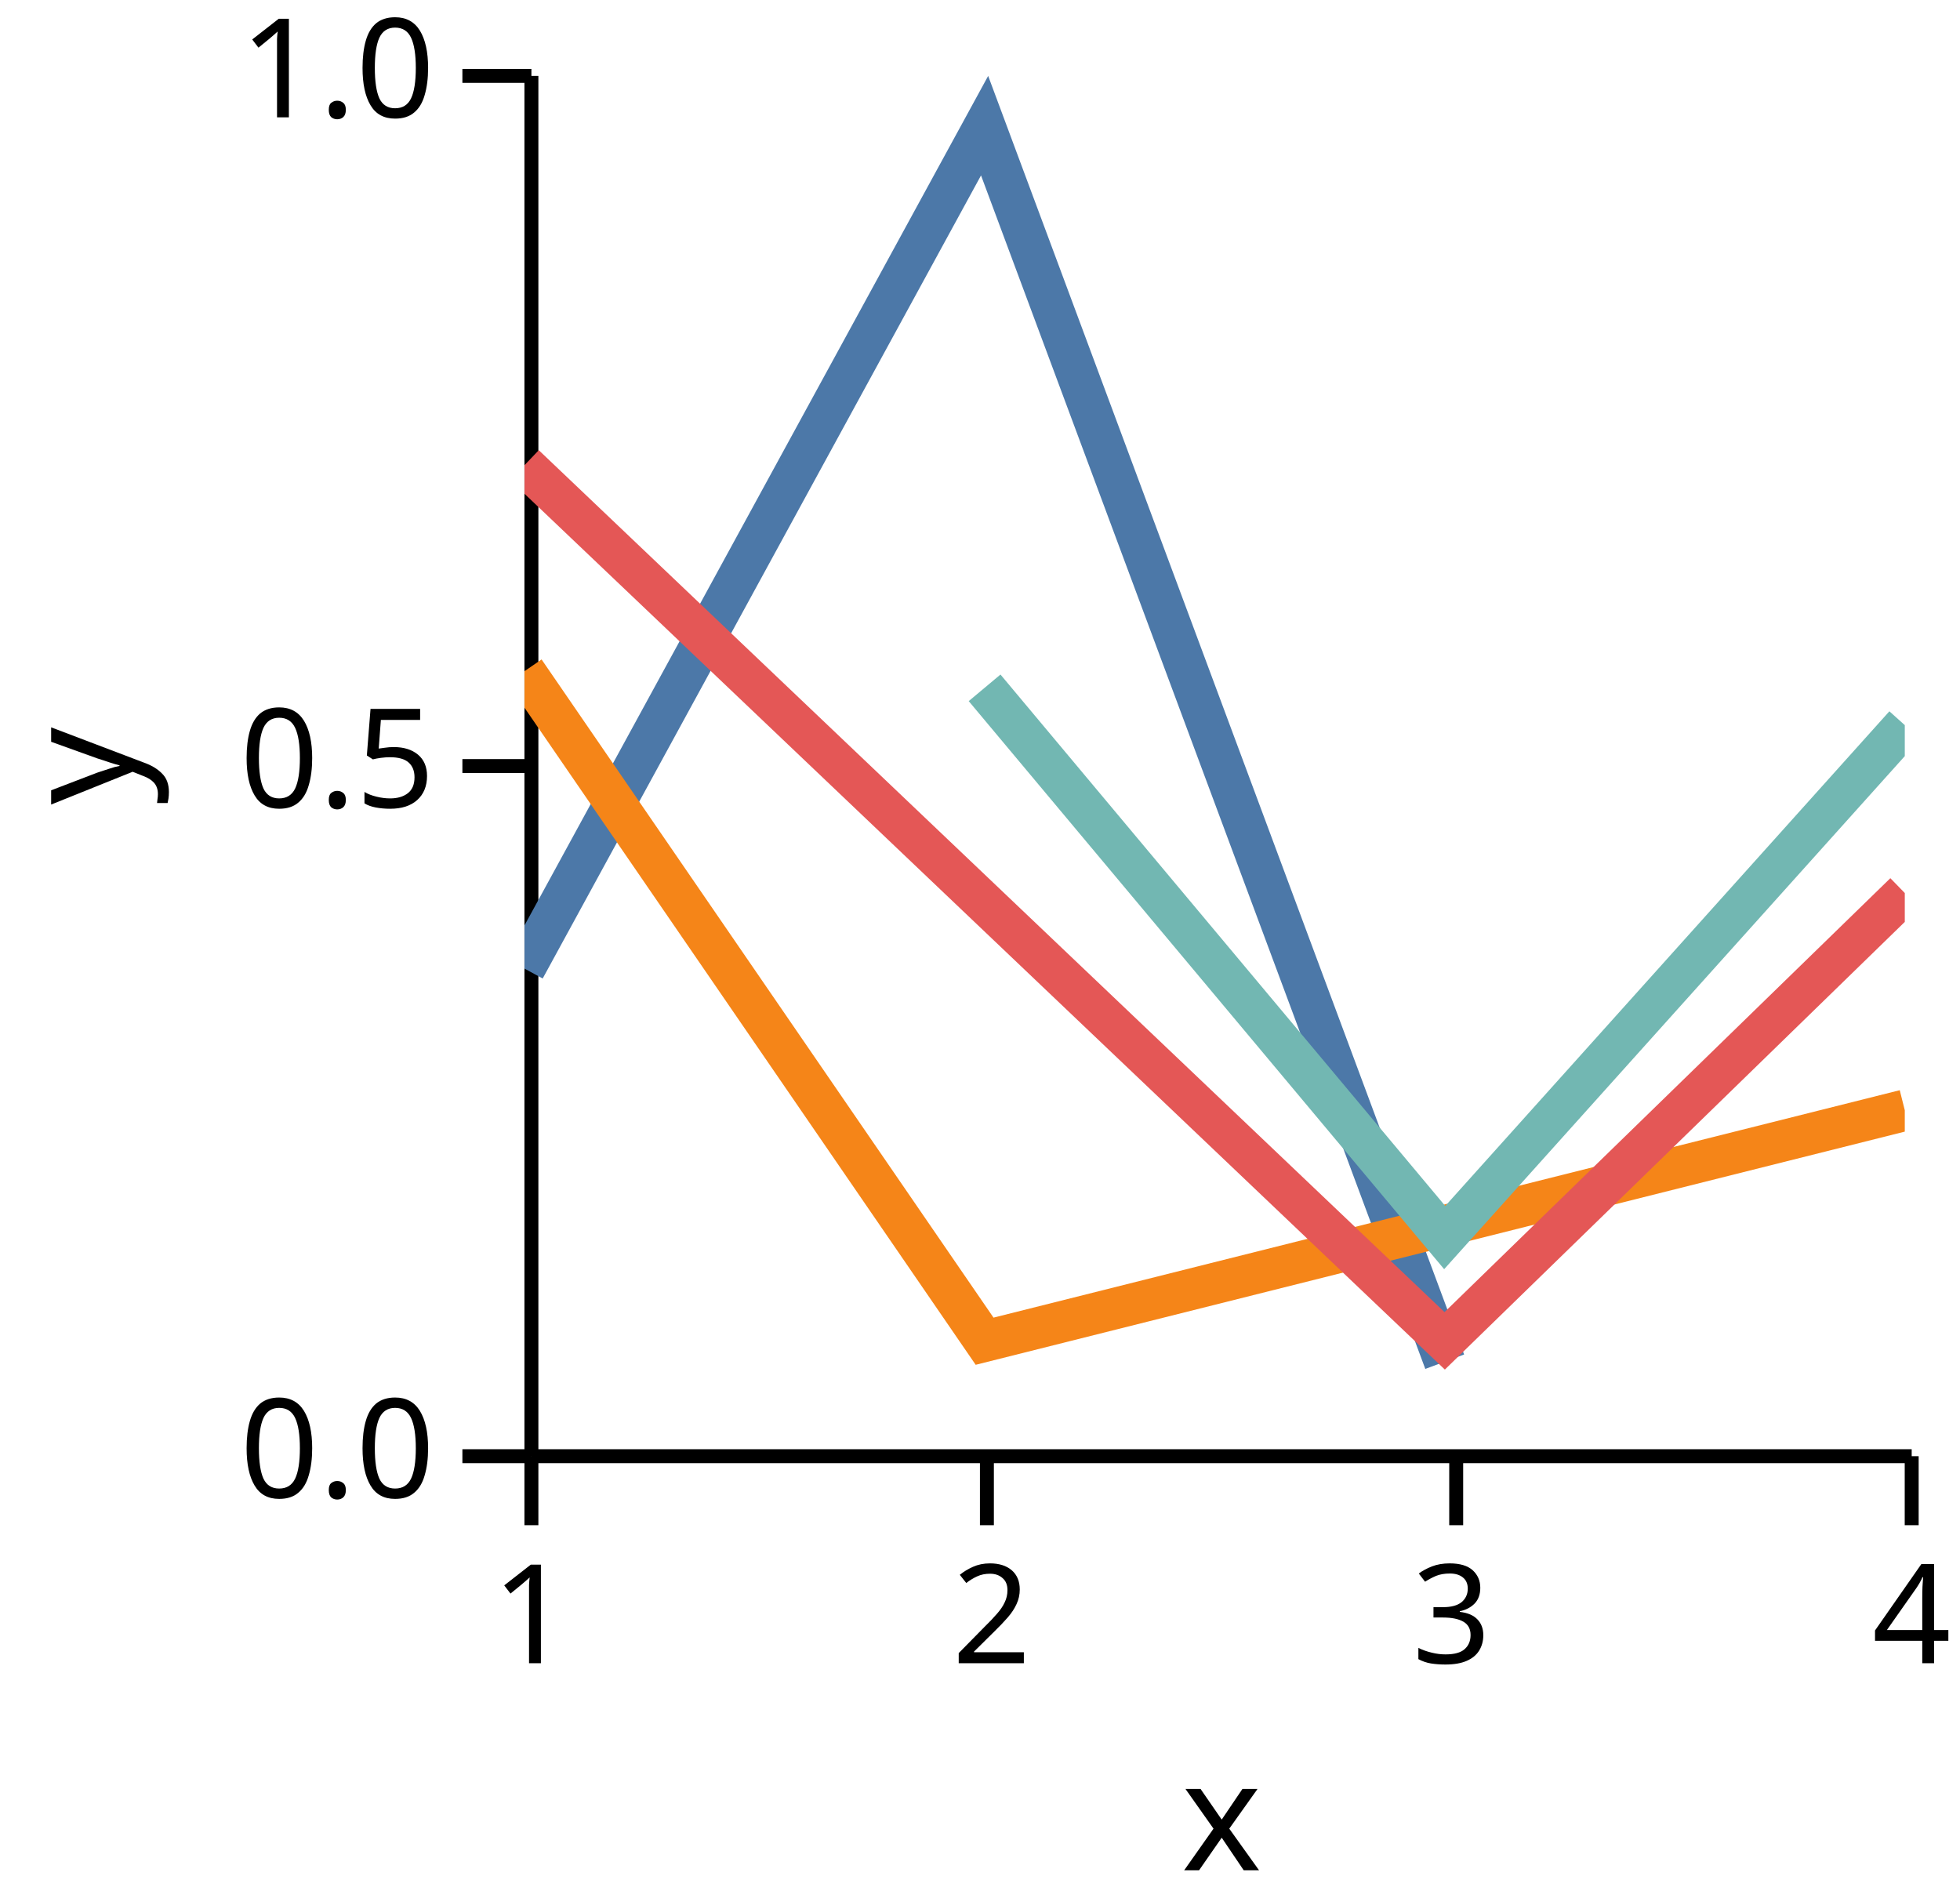
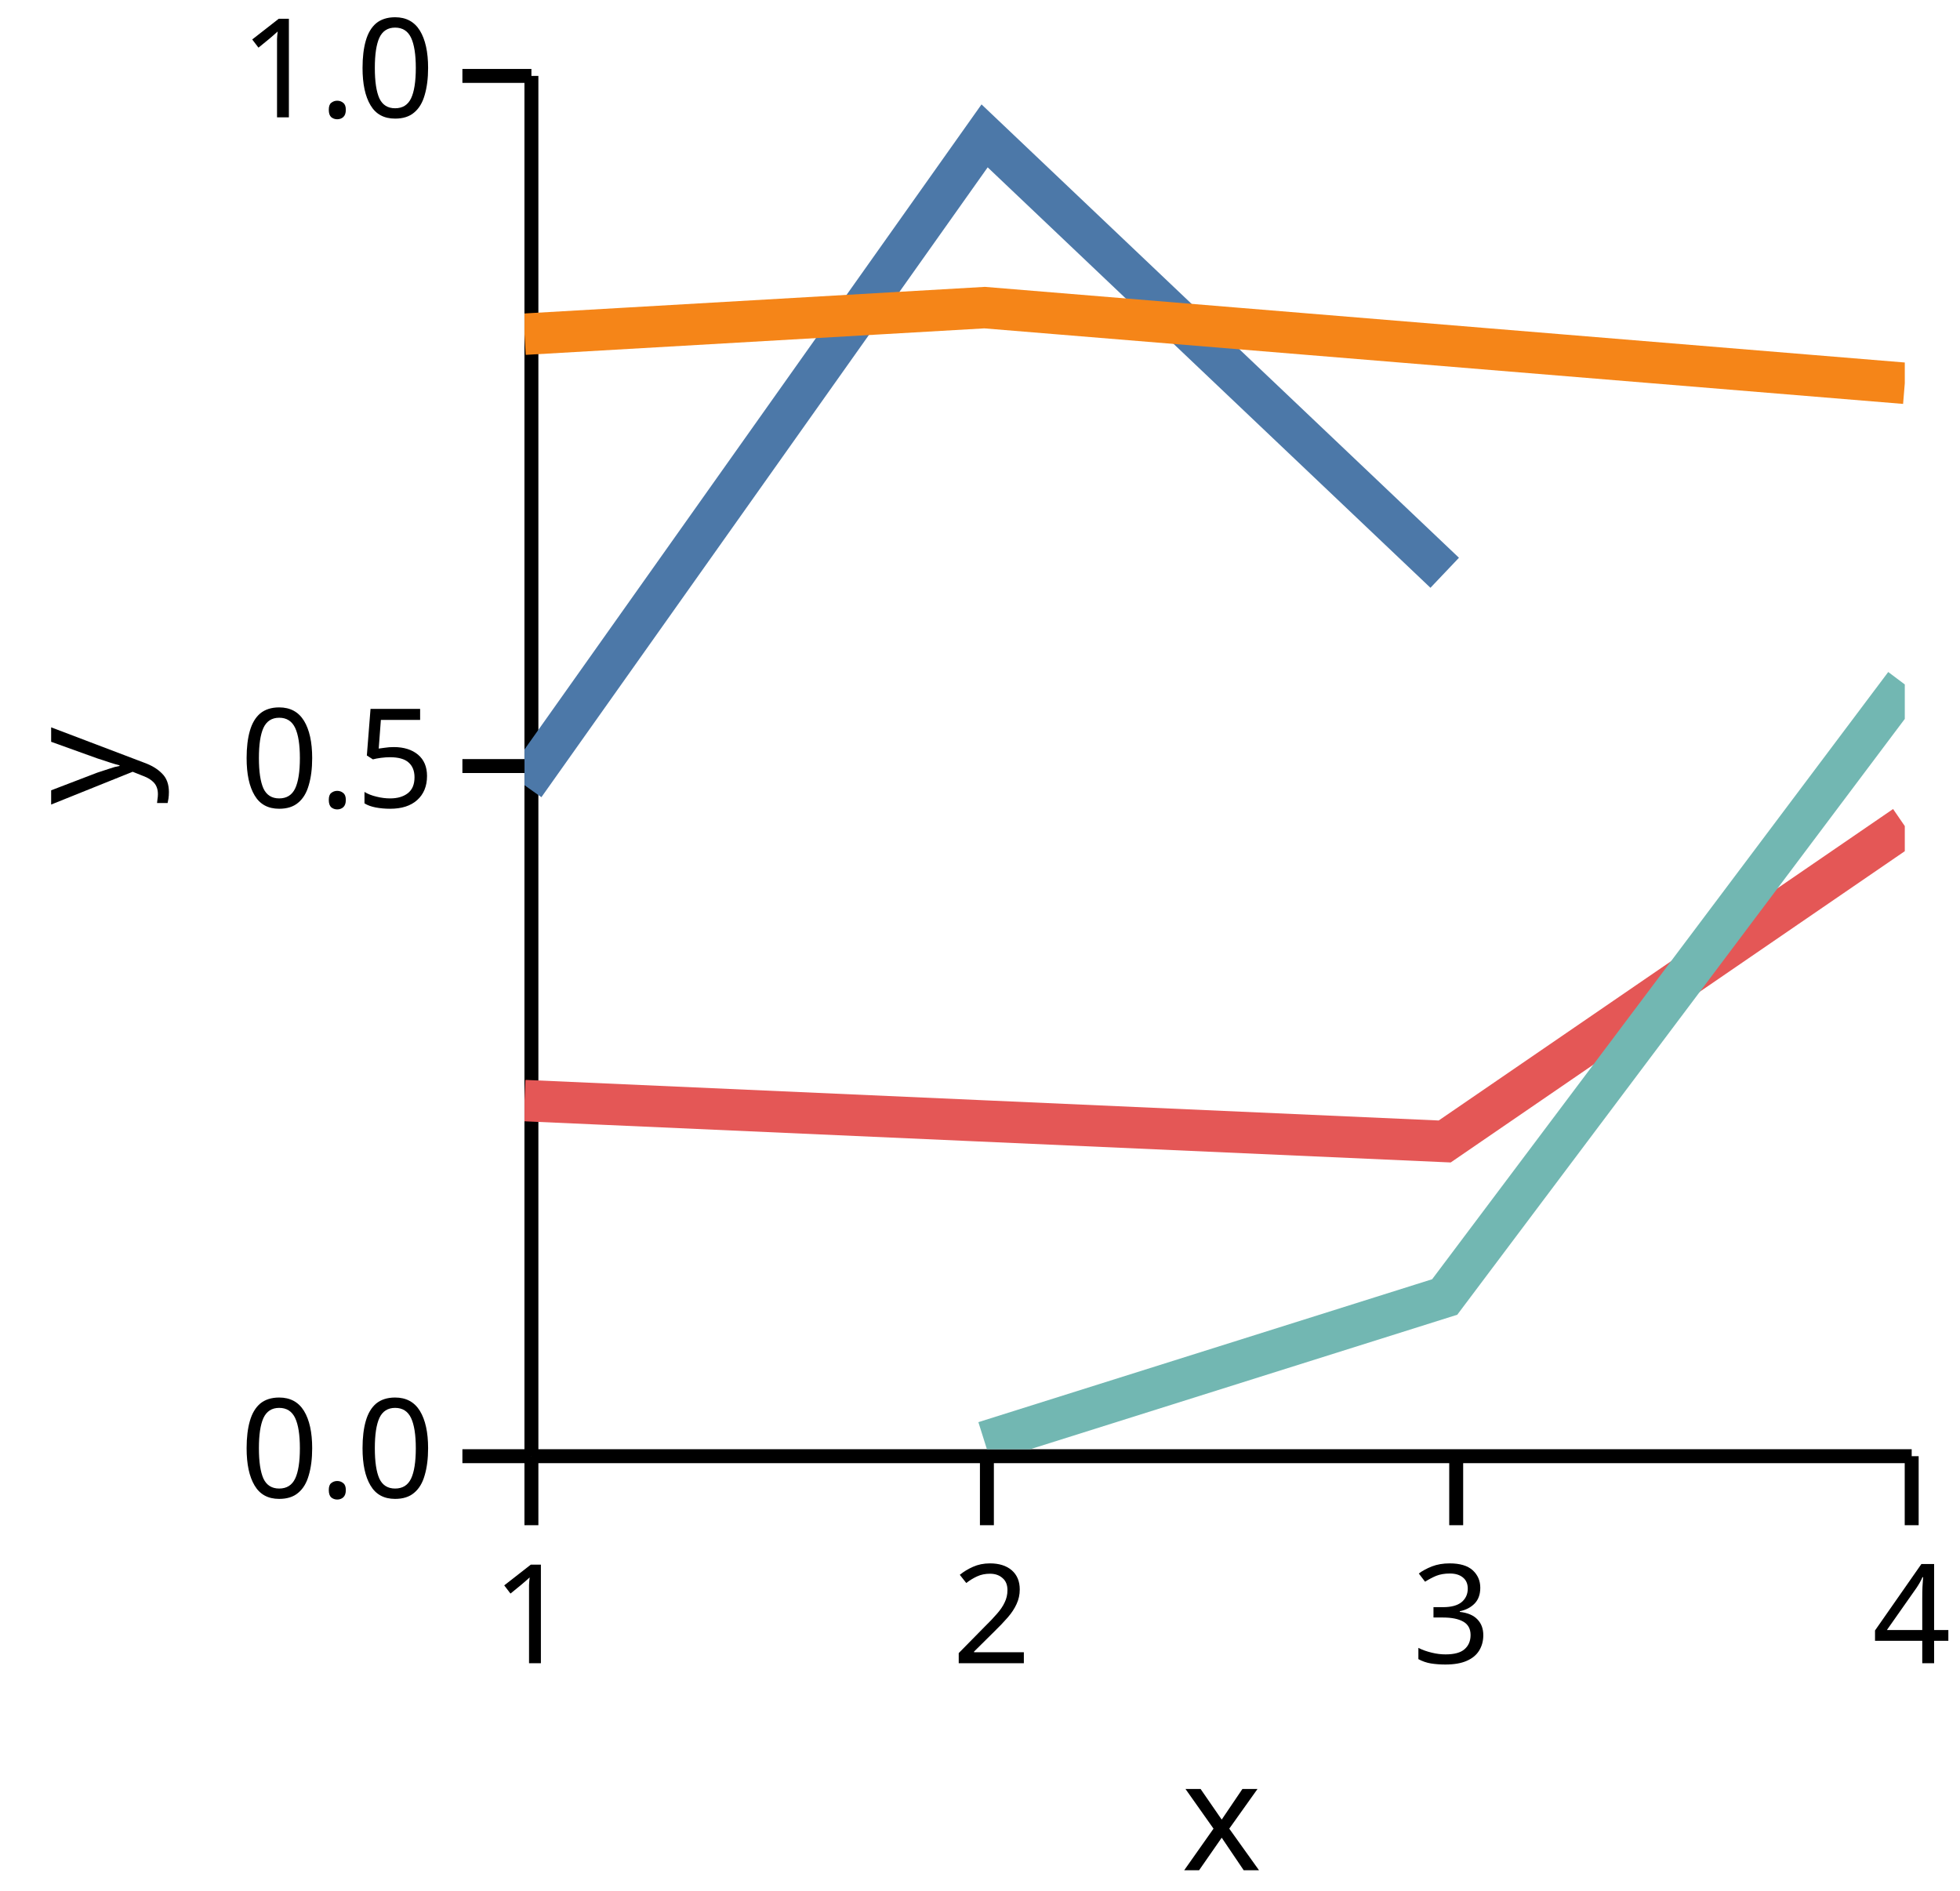
<svg xmlns="http://www.w3.org/2000/svg" version="1.1" class="marks" width="142" height="137" viewBox="0 0 142 137">
  <rect width="142" height="137" fill="white" />
  <g fill="none" stroke-miterlimit="10" transform="translate(38,5)">
    <g class="mark-group role-frame root" role="graphics-object" aria-roledescription="group mark container">
      <g transform="translate(0,0)">
        <path class="background" aria-hidden="true" d="M0,0h100v100h-100Z" />
        <g>
          <g class="mark-group role-axis" role="graphics-symbol" aria-roledescription="axis" aria-label="X-axis titled 'x' for a linear scale with values from 1.0 to 4.0">
            <g transform="translate(0.5,100.5)">
              <path class="background" aria-hidden="true" d="M0,0h0v0h0Z" pointer-events="none" />
              <g>
                <g class="mark-rule role-axis-tick" pointer-events="none">
                  <line transform="translate(0,0)" x2="0" y2="5" stroke="black" stroke-width="1.01" opacity="1" />
                  <line transform="translate(33,0)" x2="0" y2="5" stroke="black" stroke-width="1.01" opacity="1" />
                  <line transform="translate(67,0)" x2="0" y2="5" stroke="black" stroke-width="1.01" opacity="1" />
                  <line transform="translate(100,0)" x2="0" y2="5" stroke="black" stroke-width="1.01" opacity="1" />
                </g>
                <g class="mark-text role-axis-label" pointer-events="none">
                  <text text-anchor="middle" transform="translate(0,15)" font-family="sans-serif" font-size="10px" font-style="normal" font-weight="400" fill="black" opacity="1">1</text>
                  <text text-anchor="middle" transform="translate(33.33333,15)" font-family="sans-serif" font-size="10px" font-style="normal" font-weight="400" fill="black" opacity="1">2</text>
                  <text text-anchor="middle" transform="translate(66.66667,15)" font-family="sans-serif" font-size="10px" font-style="normal" font-weight="400" fill="black" opacity="1">3</text>
                  <text text-anchor="middle" transform="translate(100,15)" font-family="sans-serif" font-size="10px" font-style="normal" font-weight="400" fill="black" opacity="1">4</text>
                </g>
                <g class="mark-rule role-axis-domain" pointer-events="none">
                  <line transform="translate(0,0)" x2="100" y2="0" stroke="black" stroke-width="1.01" opacity="1" />
                </g>
                <g class="mark-text role-axis-title" pointer-events="none">
                  <text text-anchor="middle" transform="translate(50,30)" font-family="sans-serif" font-size="11px" font-style="normal" font-weight="400" fill="black" opacity="1">x</text>
                </g>
              </g>
              <path class="foreground" aria-hidden="true" d="" pointer-events="none" display="none" />
            </g>
          </g>
          <g class="mark-group role-axis" role="graphics-symbol" aria-roledescription="axis" aria-label="Y-axis titled 'y' for a linear scale with values from 0.0 to 1.0">
            <g transform="translate(0.5,0.5)">
              <path class="background" aria-hidden="true" d="M0,0h0v0h0Z" pointer-events="none" />
              <g>
                <g class="mark-rule role-axis-tick" pointer-events="none">
                  <line transform="translate(0,100)" x2="-5" y2="0" stroke="black" stroke-width="1.01" opacity="1" />
                  <line transform="translate(0,50)" x2="-5" y2="0" stroke="black" stroke-width="1.01" opacity="1" />
                  <line transform="translate(0,0)" x2="-5" y2="0" stroke="black" stroke-width="1.01" opacity="1" />
                </g>
                <g class="mark-text role-axis-label" pointer-events="none">
                  <text text-anchor="end" transform="translate(-7,103)" font-family="sans-serif" font-size="10px" font-style="normal" font-weight="400" fill="black" opacity="1">0.0</text>
                  <text text-anchor="end" transform="translate(-7,53)" font-family="sans-serif" font-size="10px" font-style="normal" font-weight="400" fill="black" opacity="1">0.5</text>
                  <text text-anchor="end" transform="translate(-7,3)" font-family="sans-serif" font-size="10px" font-style="normal" font-weight="400" fill="black" opacity="1">1.0</text>
                </g>
                <g class="mark-rule role-axis-domain" pointer-events="none">
                  <line transform="translate(0,100)" x2="0" y2="-100" stroke="black" stroke-width="1.01" opacity="1" />
                </g>
                <g class="mark-text role-axis-title" pointer-events="none">
                  <text text-anchor="middle" transform="translate(-26.90332,50) rotate(-90) translate(0,-2)" font-family="sans-serif" font-size="11px" font-style="normal" font-weight="400" fill="black" opacity="1">y</text>
                </g>
              </g>
              <path class="foreground" aria-hidden="true" d="" pointer-events="none" display="none" />
            </g>
          </g>
          <g class="mark-group role-scope" clip-path="url(#clip1)" role="graphics-object" aria-roledescription="group mark container">
            <g transform="translate(0,0)">
              <path class="background" aria-hidden="true" d="M0,0h0v0h0Z" />
              <g>
                <g class="mark-line role-mark" role="graphics-symbol" aria-roledescription="line mark container">
-                   <path d="M0,65.174L33.333,4.104L66.667,93.654" stroke="#4c78a8" stroke-width="3" stroke-dasharray="0" opacity="1" />
+                   <path d="M0,51.889L33.333,4.844L66.667,36.497" stroke="#4c78a8" stroke-width="3" stroke-dasharray="0" opacity="1" />
                </g>
              </g>
              <path class="foreground" aria-hidden="true" d="" display="none" />
            </g>
            <g transform="translate(0,0)">
              <path class="background" aria-hidden="true" d="M0,0h0v0h0Z" />
              <g>
                <g class="mark-line role-mark" role="graphics-symbol" aria-roledescription="line mark container">
-                   <path d="M0,43.625L33.333,92.17L100,75.439" stroke="#f58518" stroke-width="3" stroke-dasharray="0" opacity="1" />
+                   <path d="M0,19.212L33.333,17.287L100,22.768" stroke="#f58518" stroke-width="3" stroke-dasharray="0" opacity="1" />
                </g>
              </g>
              <path class="foreground" aria-hidden="true" d="" display="none" />
            </g>
            <g transform="translate(0,0)">
              <path class="background" aria-hidden="true" d="M0,0h0v0h0Z" />
              <g>
                <g class="mark-line role-mark" role="graphics-symbol" aria-roledescription="line mark container">
-                   <path d="M0,28.703L66.667,92.143L100,59.699" stroke="#e45756" stroke-width="3" stroke-dasharray="0" opacity="1" />
+                   <path d="M0,74.736L66.667,77.699L100,54.85" stroke="#e45756" stroke-width="3" stroke-dasharray="0" opacity="1" />
                </g>
              </g>
              <path class="foreground" aria-hidden="true" d="" display="none" />
            </g>
            <g transform="translate(0,0)">
              <path class="background" aria-hidden="true" d="M0,0h0v0h0Z" />
              <g>
                <g class="mark-line role-mark" role="graphics-symbol" aria-roledescription="line mark container">
-                   <path d="M33.333,44.832L66.667,84.662L100,47.535" stroke="#72b7b2" stroke-width="3" stroke-dasharray="0" opacity="1" />
+                   <path d="M33.333,99.464L66.667,88.966L100,44.587" stroke="#72b7b2" stroke-width="3" stroke-dasharray="0" opacity="1" />
                </g>
              </g>
              <path class="foreground" aria-hidden="true" d="" display="none" />
            </g>
          </g>
        </g>
        <path class="foreground" aria-hidden="true" d="" display="none" />
      </g>
    </g>
  </g>
  <defs>
    <clipPath id="clip1">
      <rect x="0" y="0" width="100" height="100" />
    </clipPath>
  </defs>
</svg>
